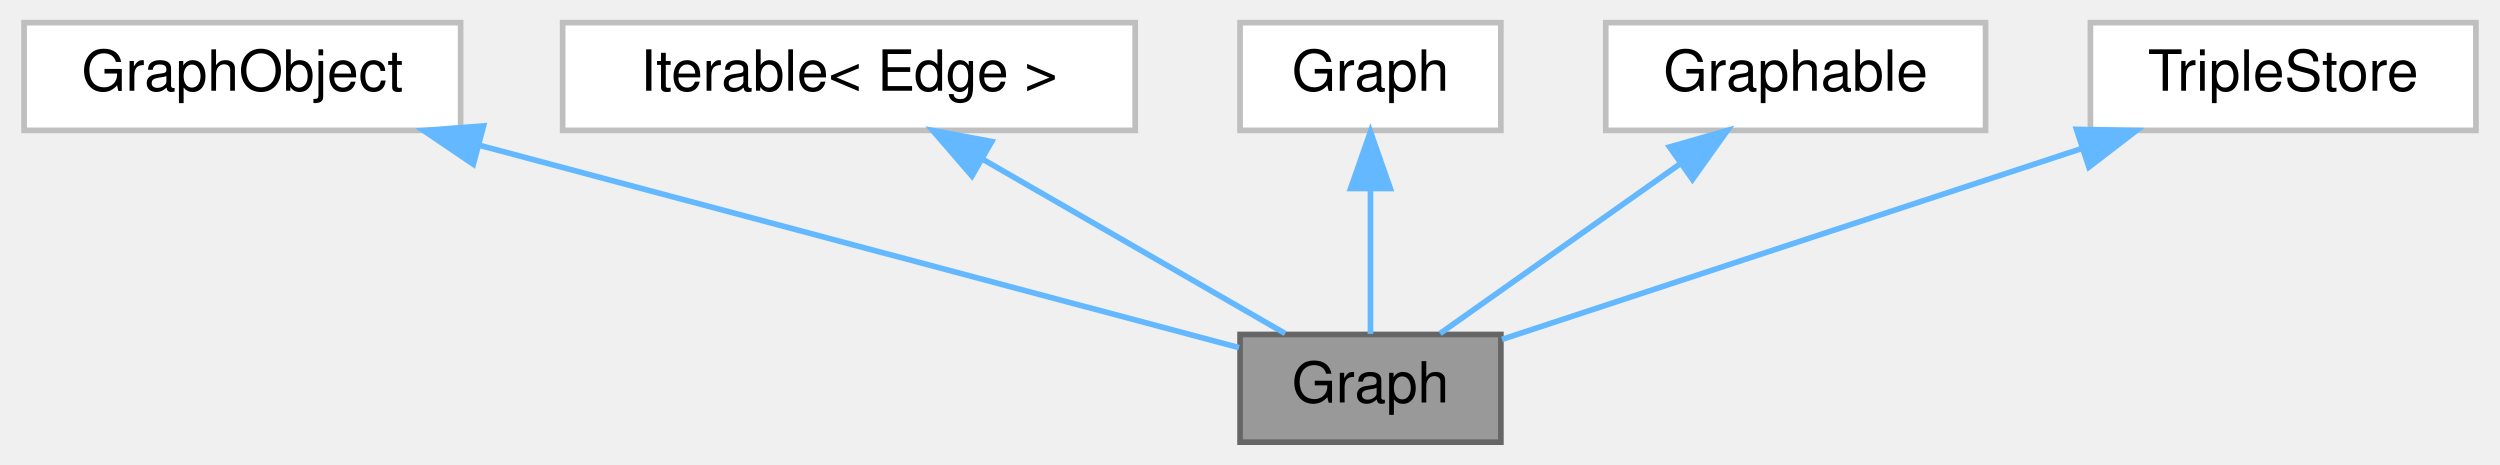
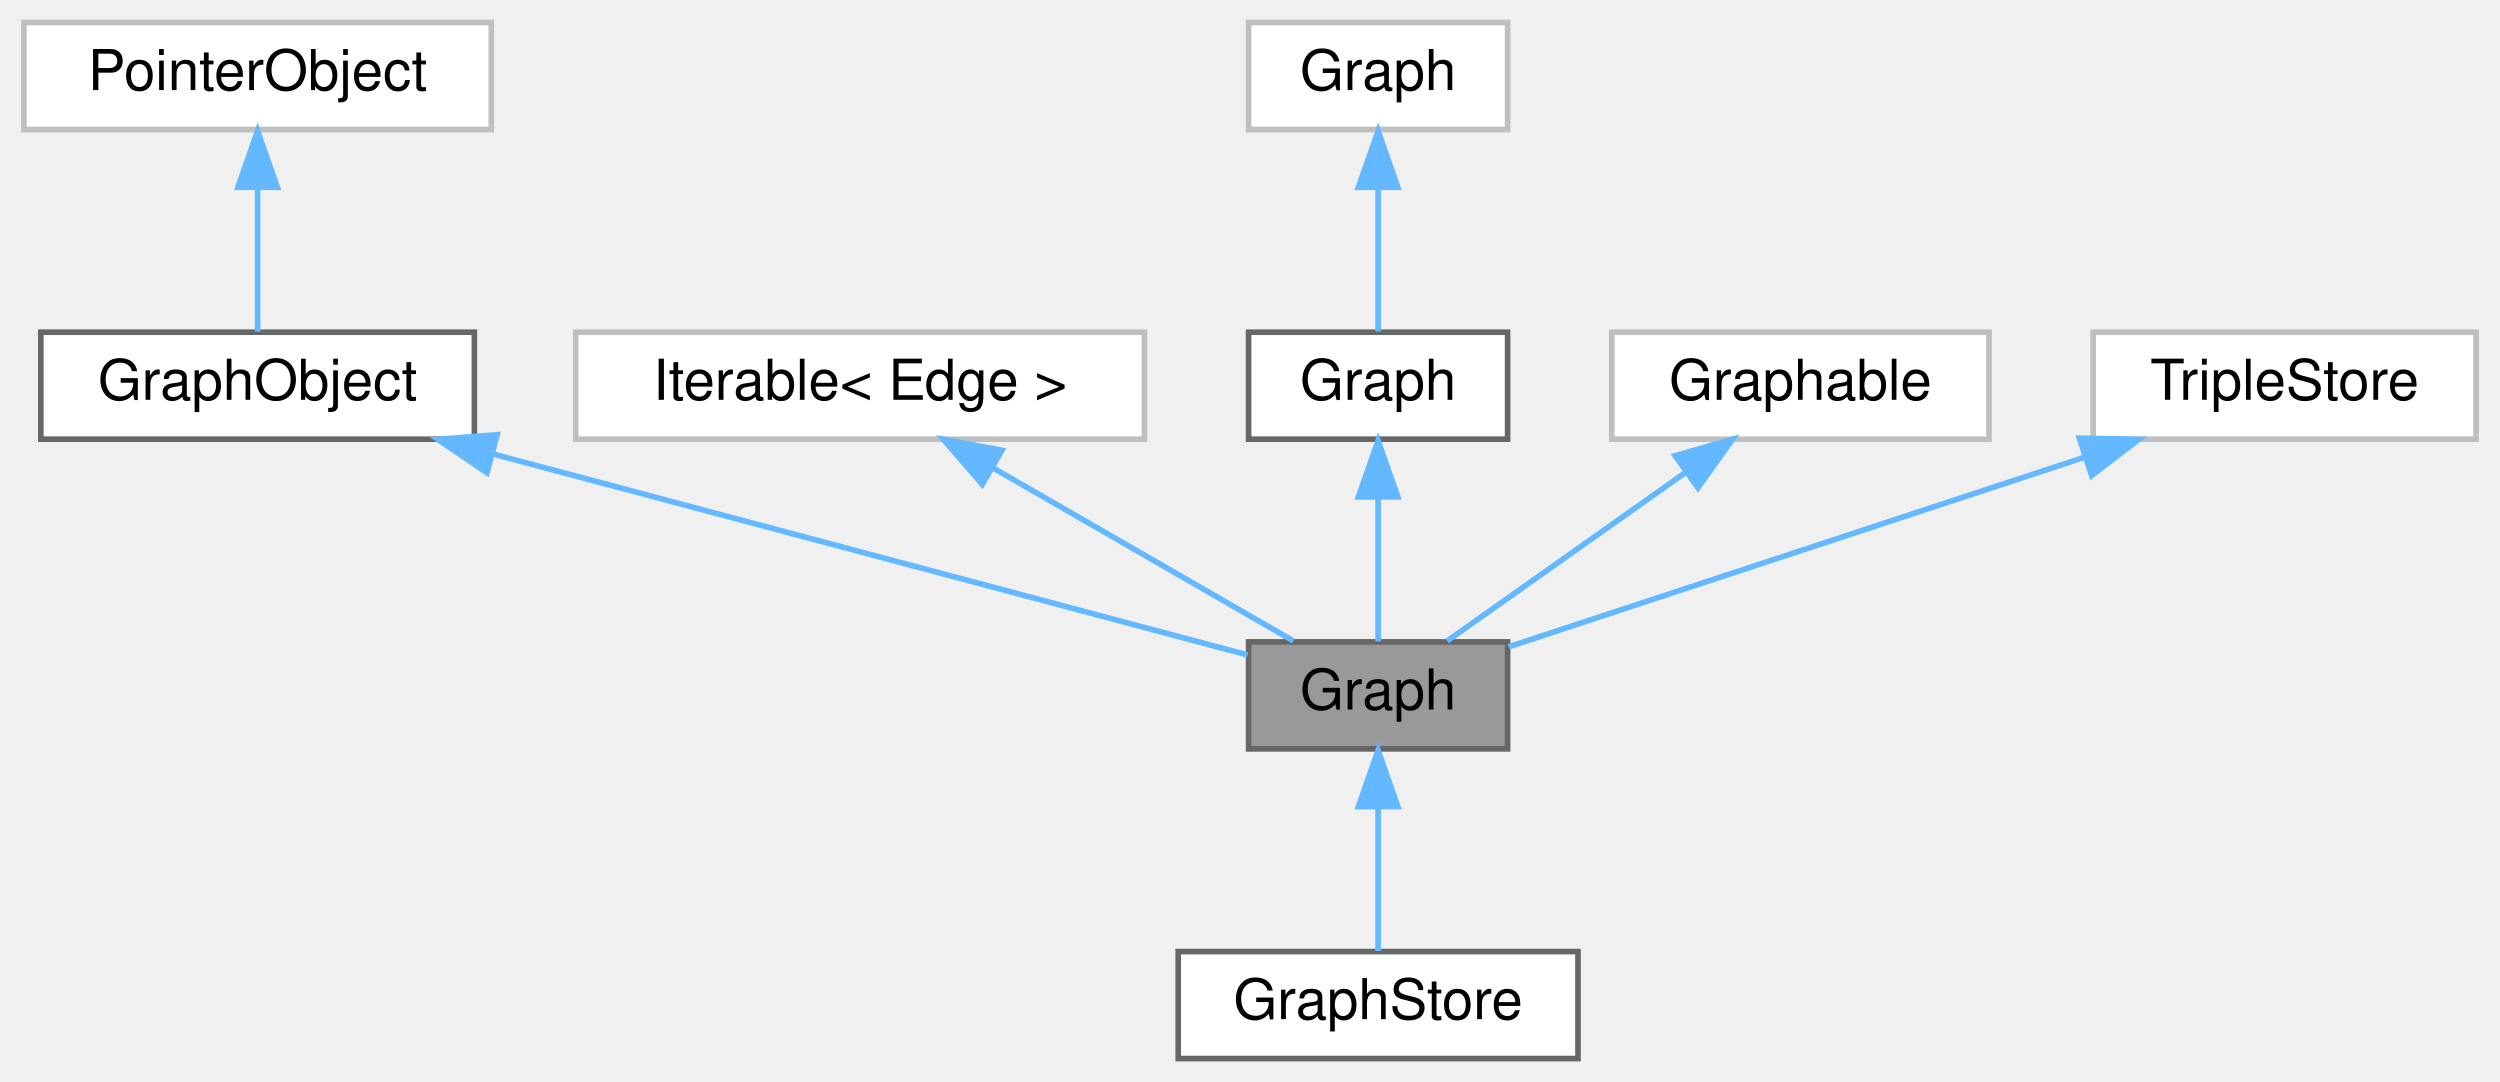
- <svg xmlns="http://www.w3.org/2000/svg" xmlns:xlink="http://www.w3.org/1999/xlink" width="441pt" height="82pt" viewBox="0.00 0.00 440.50 82.00">
-   <g id="graph0" class="graph" transform="scale(1 1) rotate(0) translate(4 78)">
+ <svg xmlns="http://www.w3.org/2000/svg" xmlns:xlink="http://www.w3.org/1999/xlink" width="444pt" height="192pt" viewBox="0.00 0.00 443.50 192.00">
+   <g id="graph0" class="graph" transform="scale(1 1) rotate(0) translate(4 188)">
    <g id="Node000001" class="node">
      <g id="a_Node000001">
        <a xlink:title="Graph Manager Edges are stored in an index An index is a table: predicate -&gt; List&lt;Edge&gt; Edge List are...">
-           <polygon fill="#999999" stroke="#666666" points="260.5,-19 214.5,-19 214.5,0 260.5,0 260.5,-19" />
-           <text text-anchor="middle" x="237.5" y="-7" font-family="Helvetica,sans-Serif" font-size="10.00">Graph</text>
+           <polygon fill="#999999" stroke="#666666" points="263.5,-74 217.5,-74 217.5,-55 263.5,-55 263.5,-74" />
+           <text text-anchor="middle" x="240.5" y="-62" font-family="Helvetica,sans-Serif" font-size="10.00">Graph</text>
+         </a>
+       </g>
+     </g>
+     <g id="Node000009" class="node">
+       <g id="a_Node000009">
+         <a xlink:href="classfr_1_1inria_1_1corese_1_1core_1_1GraphStore.html" target="_top" xlink:title="Draft Graph Store where named graphs are hidden for system use.">
+           <polygon fill="white" stroke="#666666" points="276,-19 205,-19 205,0 276,0 276,-19" />
+           <text text-anchor="middle" x="240.5" y="-7" font-family="Helvetica,sans-Serif" font-size="10.00">GraphStore</text>
+         </a>
+       </g>
+     </g>
+     <g id="edge8_Node000001_Node000009" class="edge">
+       <g id="a_edge8_Node000001_Node000009">
+         <a xlink:title=" ">
+           <path fill="none" stroke="#63b8ff" d="M240.5,-44.66C240.5,-35.93 240.5,-25.99 240.5,-19.09" />
+           <polygon fill="#63b8ff" stroke="#63b8ff" points="237,-44.75 240.5,-54.75 244,-44.75 237,-44.75" />
        </a>
      </g>
    </g>
    <g id="Node000002" class="node">
      <g id="a_Node000002">
-         <a xlink:title=" ">
-           <polygon fill="white" stroke="#bfbfbf" points="77,-74 0,-74 0,-55 77,-55 77,-74" />
-           <text text-anchor="middle" x="38.5" y="-62" font-family="Helvetica,sans-Serif" font-size="10.00">GraphObject</text>
+         <a xlink:href="classfr_1_1inria_1_1corese_1_1core_1_1GraphObject.html" target="_top" xlink:title=" ">
+           <polygon fill="white" stroke="#666666" points="80,-129 3,-129 3,-110 80,-110 80,-129" />
+           <text text-anchor="middle" x="41.5" y="-117" font-family="Helvetica,sans-Serif" font-size="10.00">GraphObject</text>
        </a>
      </g>
    </g>
    <g id="edge1_Node000001_Node000002" class="edge">
      <g id="a_edge1_Node000001_Node000002">
        <a xlink:title=" ">
-           <path fill="none" stroke="#63b8ff" d="M80.38,-52.35C121.12,-41.5 181.53,-25.41 214.31,-16.68" />
-           <polygon fill="#63b8ff" stroke="#63b8ff" points="79.24,-49.03 70.47,-54.98 81.04,-55.79 79.24,-49.03" />
+           <path fill="none" stroke="#63b8ff" d="M83.38,-107.35C124.12,-96.5 184.53,-80.41 217.31,-71.68" />
+           <polygon fill="#63b8ff" stroke="#63b8ff" points="82.24,-104.03 73.47,-109.98 84.04,-110.79 82.24,-104.03" />
        </a>
      </g>
    </g>
    <g id="Node000003" class="node">
      <g id="a_Node000003">
        <a xlink:title=" ">
-           <polygon fill="white" stroke="#bfbfbf" points="196,-74 95,-74 95,-55 196,-55 196,-74" />
-           <text text-anchor="middle" x="145.5" y="-62" font-family="Helvetica,sans-Serif" font-size="10.00">Iterable&lt; Edge &gt;</text>
+           <polygon fill="white" stroke="#bfbfbf" points="83,-184 0,-184 0,-165 83,-165 83,-184" />
+           <text text-anchor="middle" x="41.5" y="-172" font-family="Helvetica,sans-Serif" font-size="10.00">PointerObject</text>
        </a>
      </g>
    </g>
-     <g id="edge2_Node000001_Node000003" class="edge">
-       <g id="a_edge2_Node000001_Node000003">
+     <g id="edge2_Node000002_Node000003" class="edge">
+       <g id="a_edge2_Node000002_Node000003">
        <a xlink:title=" ">
-           <path fill="none" stroke="#63b8ff" d="M168.99,-49.97C185.81,-40.28 207.95,-27.52 222.45,-19.17" />
-           <polygon fill="#63b8ff" stroke="#63b8ff" points="167.2,-46.96 160.28,-54.98 170.69,-53.03 167.2,-46.96" />
+           <path fill="none" stroke="#63b8ff" d="M41.5,-154.66C41.5,-145.93 41.5,-135.99 41.5,-129.09" />
+           <polygon fill="#63b8ff" stroke="#63b8ff" points="38,-154.75 41.5,-164.75 45,-154.75 38,-154.75" />
        </a>
      </g>
    </g>
    <g id="Node000004" class="node">
      <g id="a_Node000004">
        <a xlink:title=" ">
-           <polygon fill="white" stroke="#bfbfbf" points="260.5,-74 214.5,-74 214.5,-55 260.5,-55 260.5,-74" />
-           <text text-anchor="middle" x="237.5" y="-62" font-family="Helvetica,sans-Serif" font-size="10.00">Graph</text>
+           <polygon fill="white" stroke="#bfbfbf" points="199,-129 98,-129 98,-110 199,-110 199,-129" />
+           <text text-anchor="middle" x="148.5" y="-117" font-family="Helvetica,sans-Serif" font-size="10.00">Iterable&lt; Edge &gt;</text>
        </a>
      </g>
    </g>
    <g id="edge3_Node000001_Node000004" class="edge">
      <g id="a_edge3_Node000001_Node000004">
        <a xlink:title=" ">
-           <path fill="none" stroke="#63b8ff" d="M237.5,-44.66C237.5,-35.93 237.5,-25.99 237.5,-19.09" />
-           <polygon fill="#63b8ff" stroke="#63b8ff" points="234,-44.75 237.5,-54.75 241,-44.75 234,-44.75" />
+           <path fill="none" stroke="#63b8ff" d="M171.99,-104.97C188.81,-95.28 210.95,-82.52 225.45,-74.17" />
+           <polygon fill="#63b8ff" stroke="#63b8ff" points="170.2,-101.96 163.28,-109.98 173.69,-108.03 170.2,-101.96" />
        </a>
      </g>
    </g>
    <g id="Node000005" class="node">
      <g id="a_Node000005">
-         <a xlink:title=" ">
-           <polygon fill="white" stroke="#bfbfbf" points="346,-74 279,-74 279,-55 346,-55 346,-74" />
-           <text text-anchor="middle" x="312.5" y="-62" font-family="Helvetica,sans-Serif" font-size="10.00">Graphable</text>
+         <a xlink:href="interfacefr_1_1inria_1_1corese_1_1core_1_1sparql_1_1api_1_1Graph.html" target="_top" xlink:title=" ">
+           <polygon fill="white" stroke="#666666" points="263.5,-129 217.5,-129 217.5,-110 263.5,-110 263.5,-129" />
+           <text text-anchor="middle" x="240.5" y="-117" font-family="Helvetica,sans-Serif" font-size="10.00">Graph</text>
        </a>
      </g>
    </g>
    <g id="edge4_Node000001_Node000005" class="edge">
      <g id="a_edge4_Node000001_Node000005">
        <a xlink:title=" ">
-           <path fill="none" stroke="#63b8ff" d="M292.19,-49.15C278.64,-39.57 261.26,-27.29 249.77,-19.17" />
-           <polygon fill="#63b8ff" stroke="#63b8ff" points="290.26,-52.07 300.45,-54.98 294.3,-46.36 290.26,-52.07" />
+           <path fill="none" stroke="#63b8ff" d="M240.5,-99.66C240.5,-90.93 240.5,-80.99 240.5,-74.09" />
+           <polygon fill="#63b8ff" stroke="#63b8ff" points="237,-99.75 240.5,-109.75 244,-99.75 237,-99.75" />
        </a>
      </g>
    </g>
    <g id="Node000006" class="node">
      <g id="a_Node000006">
-         <a xlink:title=" ">
-           <polygon fill="white" stroke="#bfbfbf" points="432.5,-74 364.5,-74 364.5,-55 432.5,-55 432.5,-74" />
-           <text text-anchor="middle" x="398.5" y="-62" font-family="Helvetica,sans-Serif" font-size="10.00">TripleStore</text>
+         <a xlink:href="interfacefr_1_1inria_1_1corese_1_1core_1_1kgram_1_1api_1_1core_1_1Graph.html" target="_top" xlink:title=" ">
+           <polygon fill="white" stroke="#bfbfbf" points="263.5,-184 217.5,-184 217.5,-165 263.5,-165 263.5,-184" />
+           <text text-anchor="middle" x="240.5" y="-172" font-family="Helvetica,sans-Serif" font-size="10.00">Graph</text>
        </a>
      </g>
    </g>
-     <g id="edge5_Node000001_Node000006" class="edge">
-       <g id="a_edge5_Node000001_Node000006">
+     <g id="edge5_Node000005_Node000006" class="edge">
+       <g id="a_edge5_Node000005_Node000006">
        <a xlink:title=" ">
-           <path fill="none" stroke="#63b8ff" d="M363.03,-51.82C331.88,-41.57 287.49,-26.96 260.69,-18.13" />
-           <polygon fill="#63b8ff" stroke="#63b8ff" points="362.04,-55.18 372.63,-54.98 364.23,-48.53 362.04,-55.18" />
+           <path fill="none" stroke="#63b8ff" d="M240.5,-154.66C240.5,-145.93 240.5,-135.99 240.5,-129.09" />
+           <polygon fill="#63b8ff" stroke="#63b8ff" points="237,-154.75 240.5,-164.75 244,-154.75 237,-154.75" />
+         </a>
+       </g>
+     </g>
+     <g id="Node000007" class="node">
+       <g id="a_Node000007">
+         <a xlink:title=" ">
+           <polygon fill="white" stroke="#bfbfbf" points="349,-129 282,-129 282,-110 349,-110 349,-129" />
+           <text text-anchor="middle" x="315.5" y="-117" font-family="Helvetica,sans-Serif" font-size="10.00">Graphable</text>
+         </a>
+       </g>
+     </g>
+     <g id="edge6_Node000001_Node000007" class="edge">
+       <g id="a_edge6_Node000001_Node000007">
+         <a xlink:title=" ">
+           <path fill="none" stroke="#63b8ff" d="M295.19,-104.15C281.64,-94.57 264.26,-82.29 252.77,-74.17" />
+           <polygon fill="#63b8ff" stroke="#63b8ff" points="293.26,-107.07 303.45,-109.98 297.3,-101.36 293.26,-107.07" />
+         </a>
+       </g>
+     </g>
+     <g id="Node000008" class="node">
+       <g id="a_Node000008">
+         <a xlink:title=" ">
+           <polygon fill="white" stroke="#bfbfbf" points="435.5,-129 367.5,-129 367.5,-110 435.5,-110 435.5,-129" />
+           <text text-anchor="middle" x="401.5" y="-117" font-family="Helvetica,sans-Serif" font-size="10.00">TripleStore</text>
+         </a>
+       </g>
+     </g>
+     <g id="edge7_Node000001_Node000008" class="edge">
+       <g id="a_edge7_Node000001_Node000008">
+         <a xlink:title=" ">
+           <path fill="none" stroke="#63b8ff" d="M366.03,-106.82C334.88,-96.57 290.49,-81.96 263.69,-73.13" />
+           <polygon fill="#63b8ff" stroke="#63b8ff" points="365.04,-110.18 375.63,-109.98 367.23,-103.53 365.04,-110.18" />
        </a>
      </g>
    </g>
  </g>
</svg>
